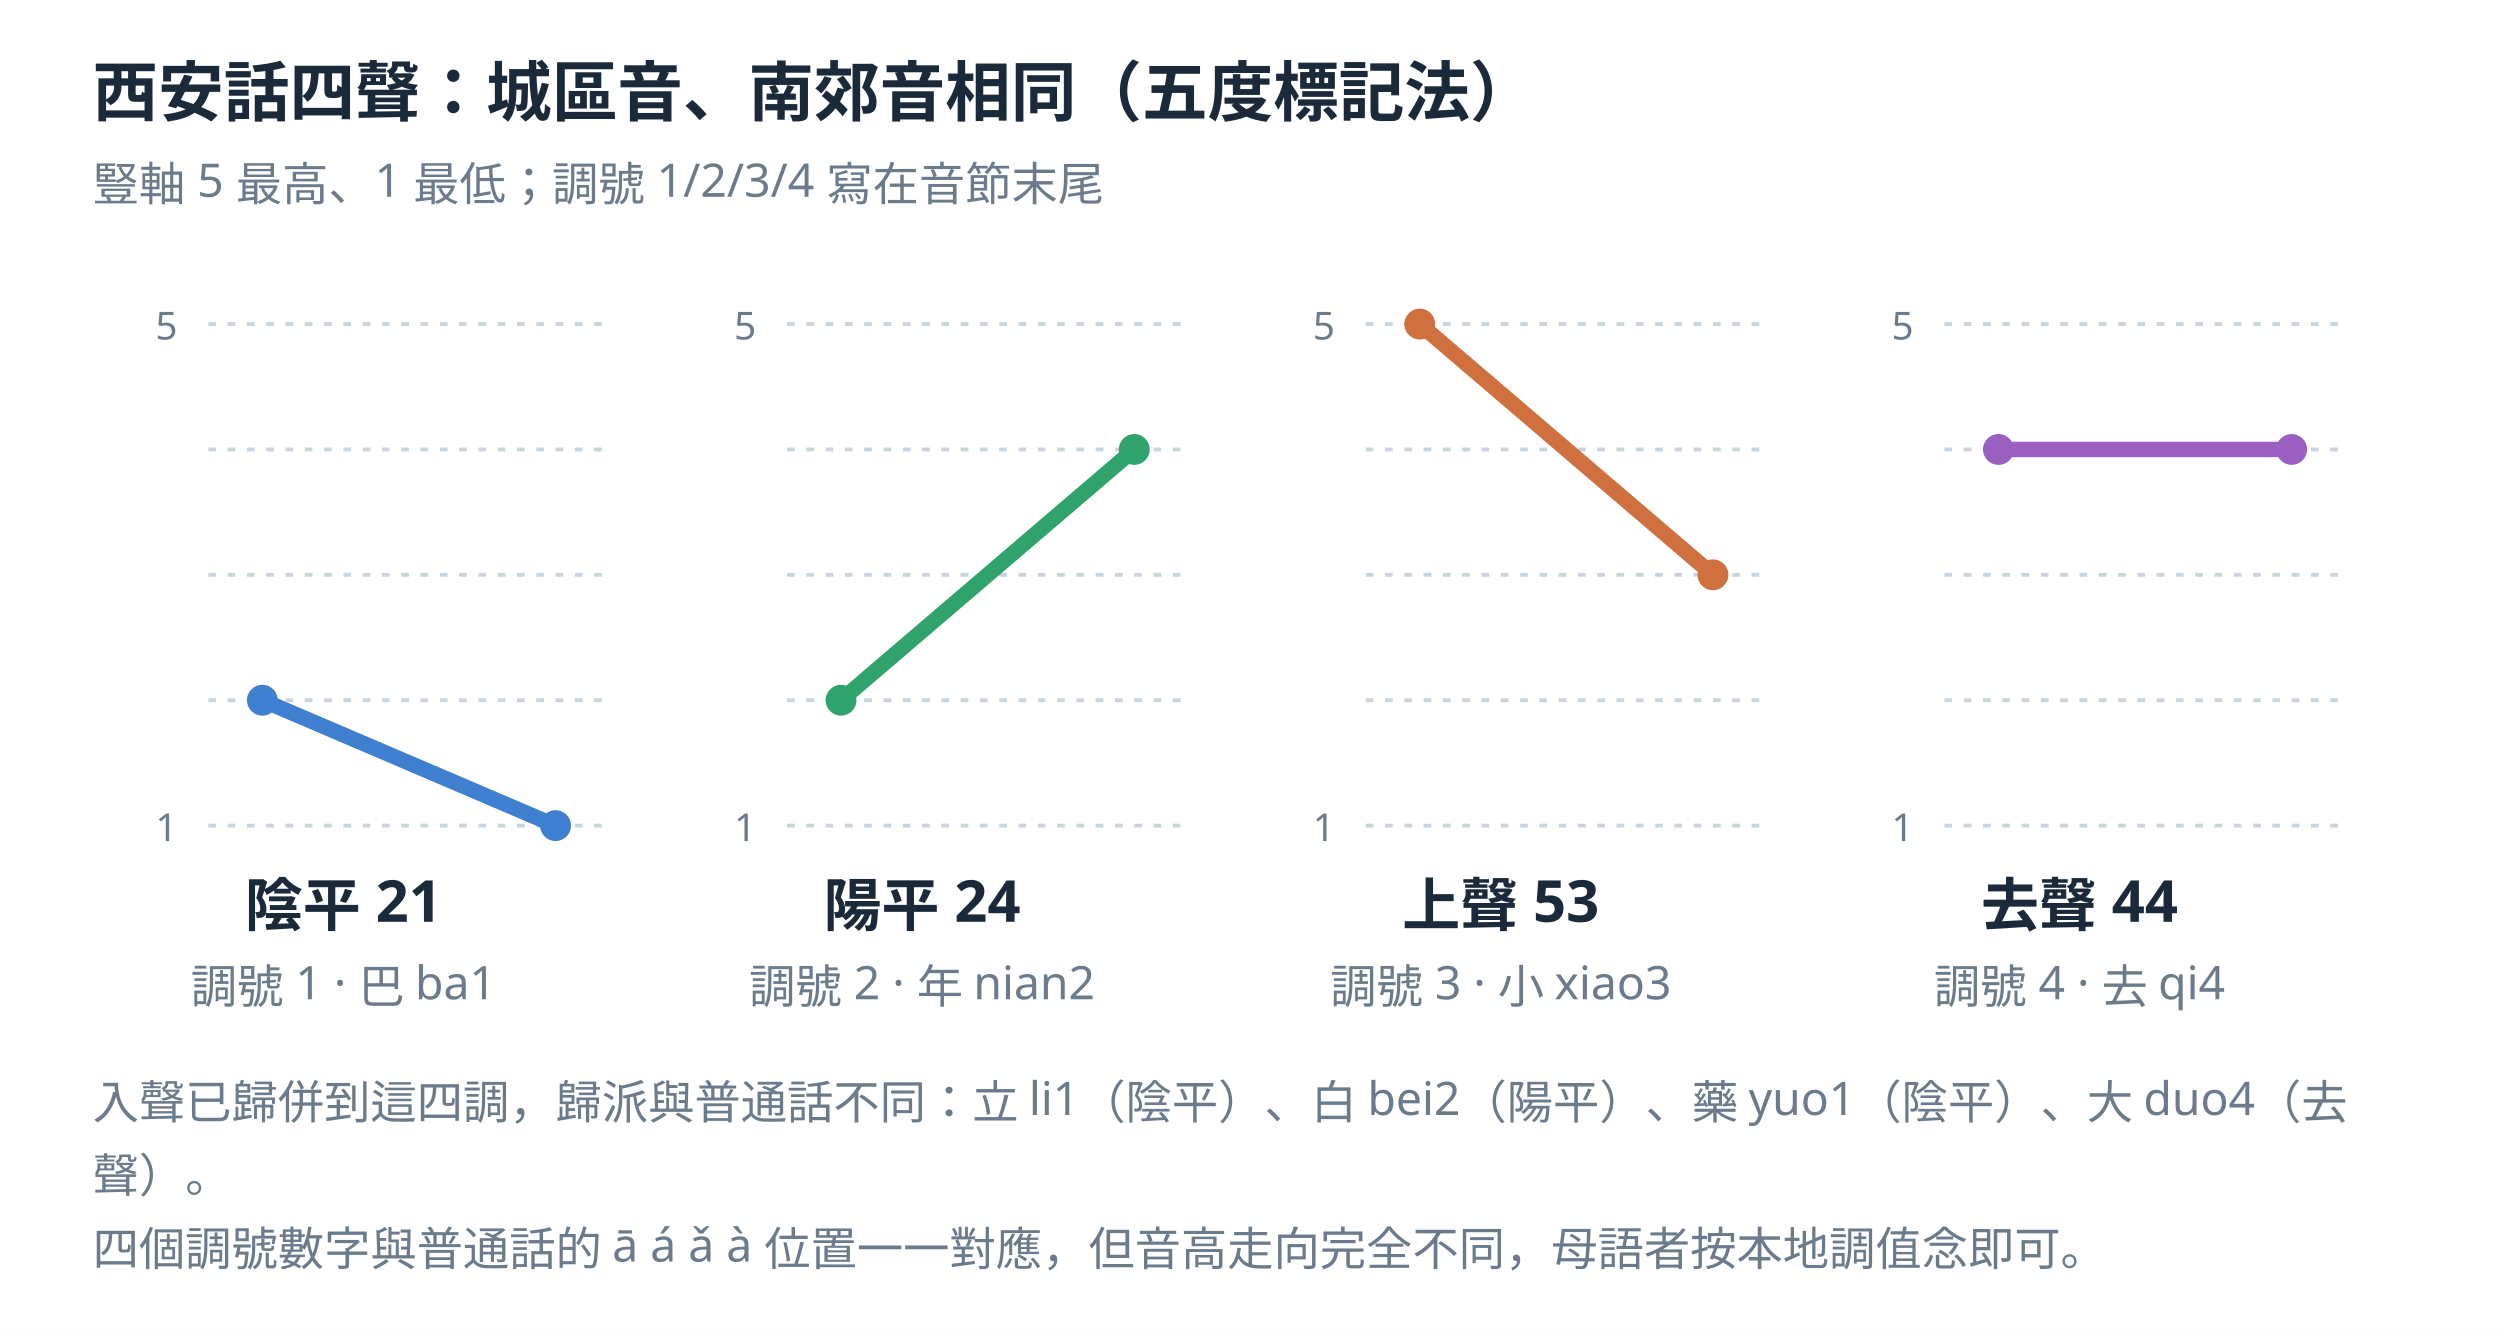
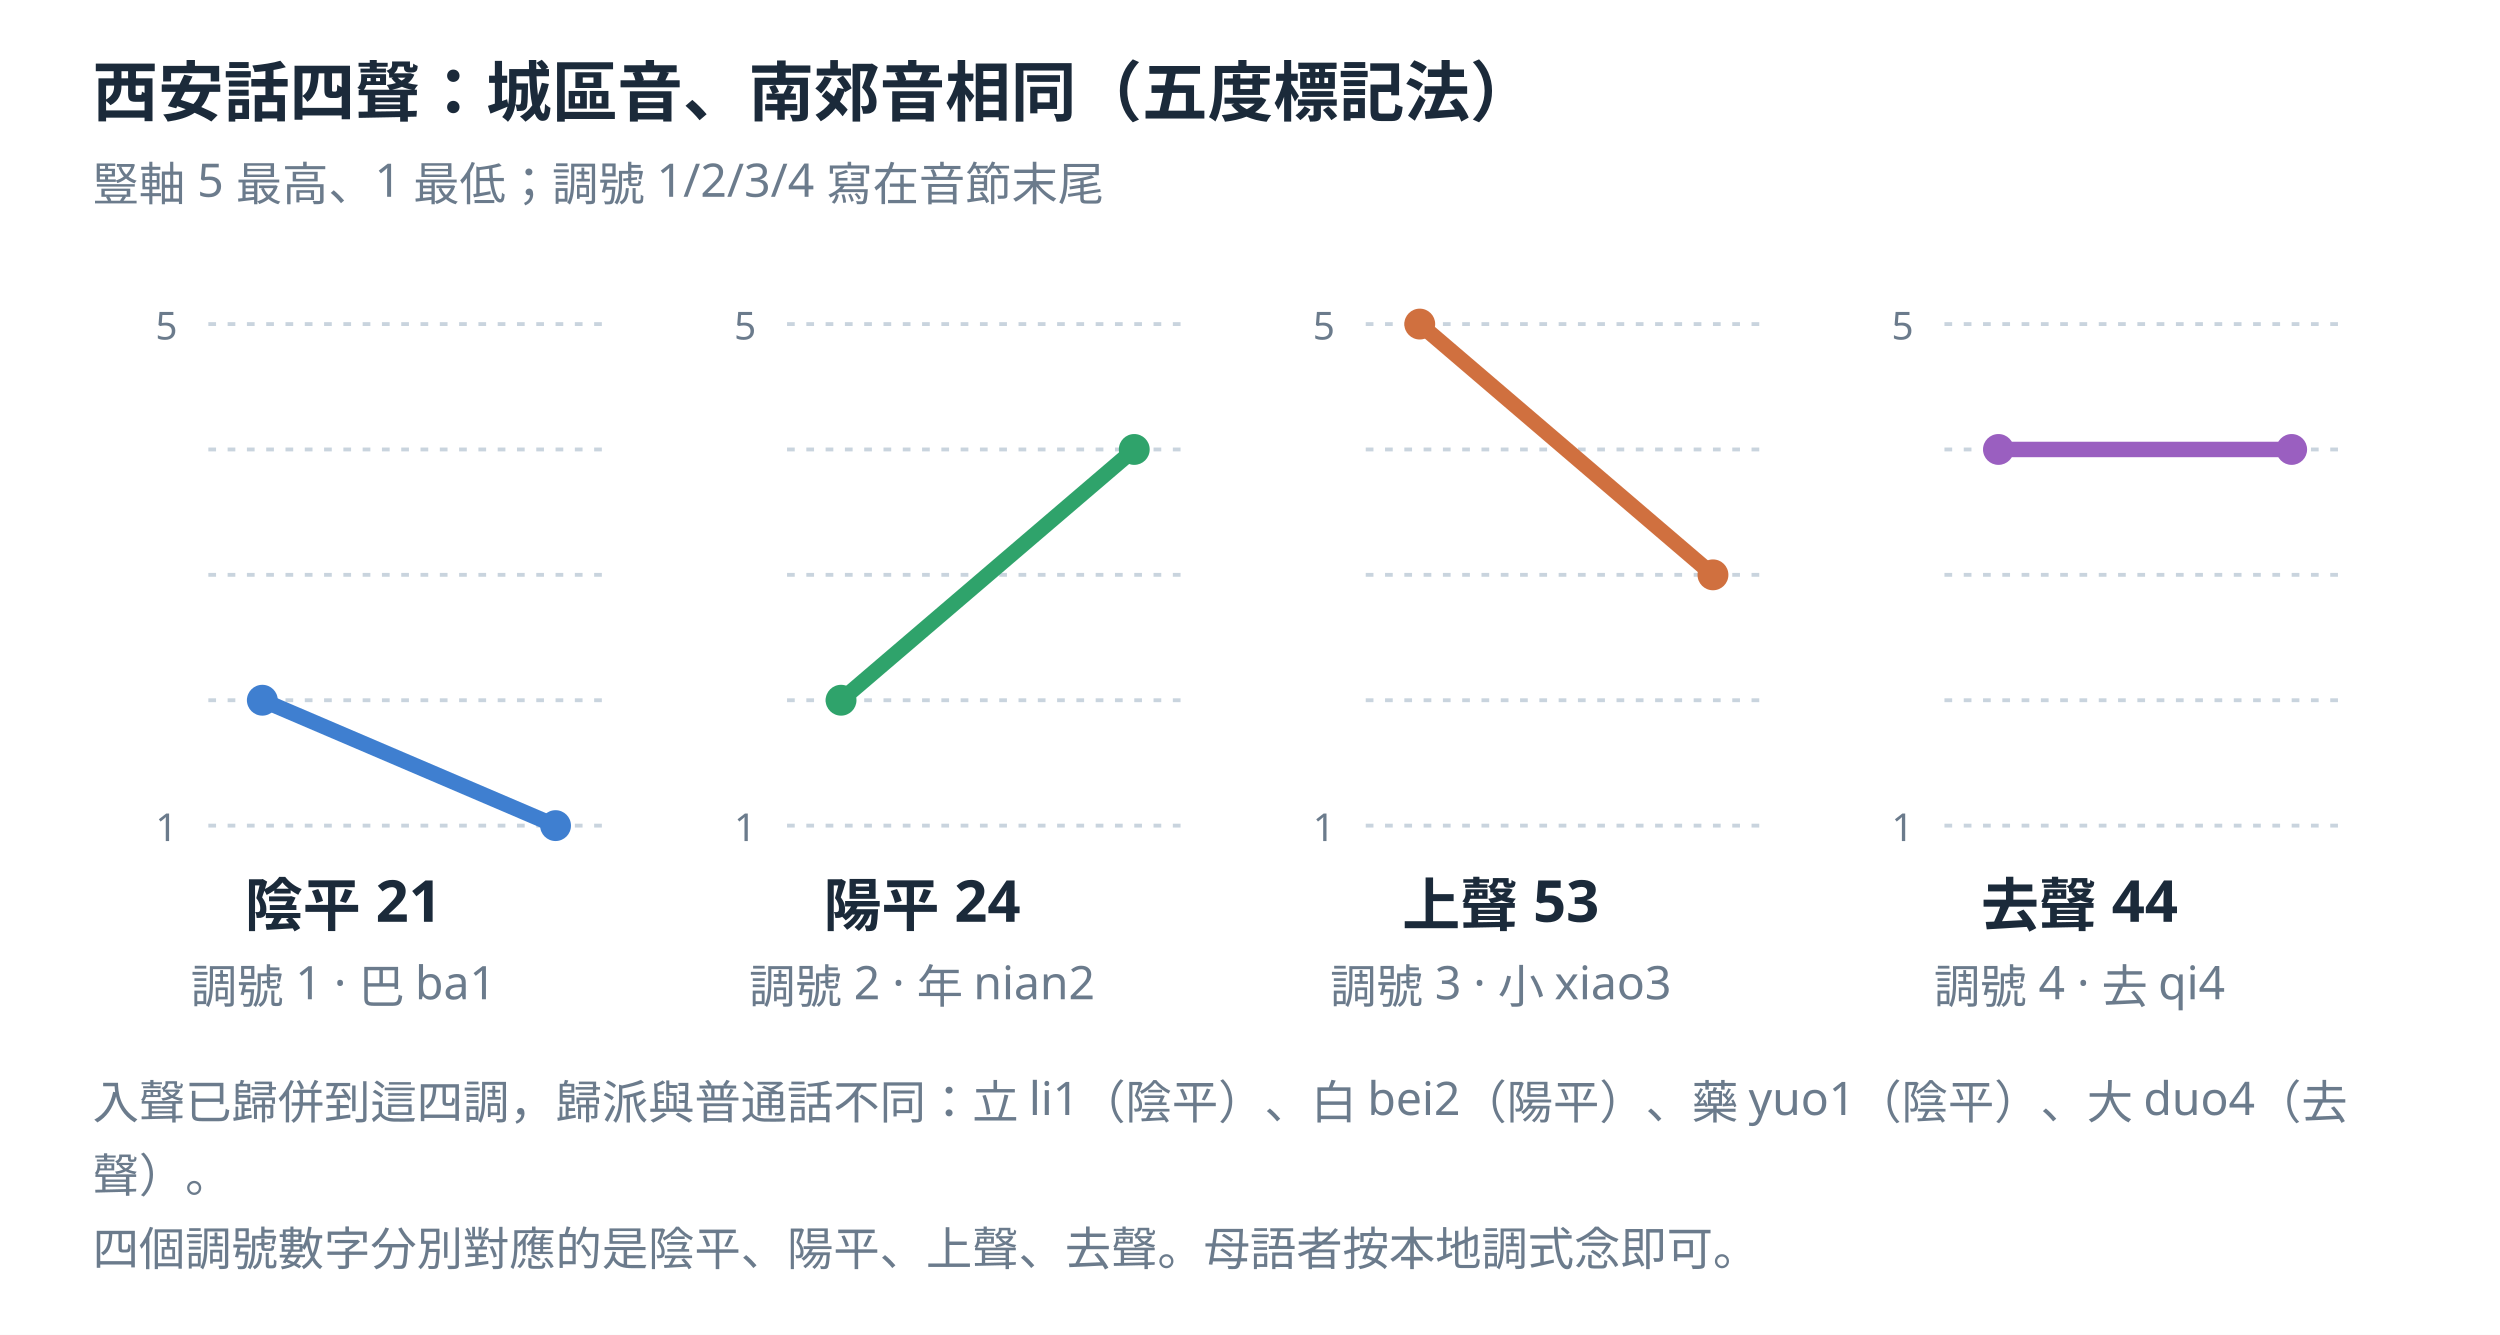
<svg xmlns="http://www.w3.org/2000/svg" width="648" height="346" viewBox="0 0 648 346" font-family="'Noto Sans TC','PingFang TC','Microsoft JhengHei','Noto Sans SC',sans-serif">
  <rect width="648" height="346" fill="#ffffff" />
  <text x="24" y="30" font-size="17" fill="#1b2a3a" font-weight="bold" text-anchor="start">西安話四聲：城區音、南郊音相同（五度標記法）</text>
  <text x="24" y="52" font-size="12" fill="#6b7b8c" font-weight="normal" text-anchor="start">豎軸 5 最高、1 最低；調號 1/2/3/4 寫在音節末尾</text>
  <line x1="54" y1="214" x2="158" y2="214" stroke="#c9d4de" stroke-dasharray="2 3" />
  <line x1="54" y1="181.5" x2="158" y2="181.5" stroke="#c9d4de" stroke-dasharray="2 3" />
  <line x1="54" y1="149" x2="158" y2="149" stroke="#c9d4de" stroke-dasharray="2 3" />
  <line x1="54" y1="116.5" x2="158" y2="116.5" stroke="#c9d4de" stroke-dasharray="2 3" />
  <line x1="54" y1="84" x2="158" y2="84" stroke="#c9d4de" stroke-dasharray="2 3" />
  <text x="46" y="88" font-size="10" fill="#6b7b8c" font-weight="normal" text-anchor="end">5</text>
  <text x="46" y="218" font-size="10" fill="#6b7b8c" font-weight="normal" text-anchor="end">1</text>
  <line x1="68" y1="181.5" x2="144" y2="214" stroke="#3f7fd0" stroke-width="4" stroke-linecap="round" />
  <circle cx="68" cy="181.5" r="4" fill="#3f7fd0" />
  <circle cx="144" cy="214" r="4" fill="#3f7fd0" />
  <text x="89" y="240" font-size="15" fill="#1b2a3a" font-weight="bold" text-anchor="middle">陰平 21</text>
  <text x="89" y="260" font-size="12" fill="#6b7b8c" font-weight="normal" text-anchor="middle">調號 1 · 巴 ba1</text>
  <line x1="204" y1="214" x2="308" y2="214" stroke="#c9d4de" stroke-dasharray="2 3" />
  <line x1="204" y1="181.5" x2="308" y2="181.5" stroke="#c9d4de" stroke-dasharray="2 3" />
  <line x1="204" y1="149" x2="308" y2="149" stroke="#c9d4de" stroke-dasharray="2 3" />
  <line x1="204" y1="116.5" x2="308" y2="116.5" stroke="#c9d4de" stroke-dasharray="2 3" />
  <line x1="204" y1="84" x2="308" y2="84" stroke="#c9d4de" stroke-dasharray="2 3" />
  <text x="196" y="88" font-size="10" fill="#6b7b8c" font-weight="normal" text-anchor="end">5</text>
  <text x="196" y="218" font-size="10" fill="#6b7b8c" font-weight="normal" text-anchor="end">1</text>
  <line x1="218" y1="181.5" x2="294" y2="116.5" stroke="#2fa36b" stroke-width="4" stroke-linecap="round" />
  <circle cx="218" cy="181.5" r="4" fill="#2fa36b" />
  <circle cx="294" cy="116.5" r="4" fill="#2fa36b" />
  <text x="239" y="240" font-size="15" fill="#1b2a3a" font-weight="bold" text-anchor="middle">陽平 24</text>
  <text x="239" y="260" font-size="12" fill="#6b7b8c" font-weight="normal" text-anchor="middle">調號 2 · 年 nian2</text>
  <line x1="354" y1="214" x2="458" y2="214" stroke="#c9d4de" stroke-dasharray="2 3" />
  <line x1="354" y1="181.5" x2="458" y2="181.5" stroke="#c9d4de" stroke-dasharray="2 3" />
  <line x1="354" y1="149" x2="458" y2="149" stroke="#c9d4de" stroke-dasharray="2 3" />
  <line x1="354" y1="116.5" x2="458" y2="116.5" stroke="#c9d4de" stroke-dasharray="2 3" />
  <line x1="354" y1="84" x2="458" y2="84" stroke="#c9d4de" stroke-dasharray="2 3" />
  <text x="346" y="88" font-size="10" fill="#6b7b8c" font-weight="normal" text-anchor="end">5</text>
  <text x="346" y="218" font-size="10" fill="#6b7b8c" font-weight="normal" text-anchor="end">1</text>
  <line x1="368" y1="84" x2="444" y2="149" stroke="#d0703f" stroke-width="4" stroke-linecap="round" />
  <circle cx="368" cy="84" r="4" fill="#d0703f" />
  <circle cx="444" cy="149" r="4" fill="#d0703f" />
  <text x="389" y="240" font-size="15" fill="#1b2a3a" font-weight="bold" text-anchor="middle">上聲 53</text>
  <text x="389" y="260" font-size="12" fill="#6b7b8c" font-weight="normal" text-anchor="middle">調號 3 · 小 xiao3</text>
  <line x1="504" y1="214" x2="608" y2="214" stroke="#c9d4de" stroke-dasharray="2 3" />
  <line x1="504" y1="181.5" x2="608" y2="181.5" stroke="#c9d4de" stroke-dasharray="2 3" />
  <line x1="504" y1="149" x2="608" y2="149" stroke="#c9d4de" stroke-dasharray="2 3" />
  <line x1="504" y1="116.5" x2="608" y2="116.5" stroke="#c9d4de" stroke-dasharray="2 3" />
  <line x1="504" y1="84" x2="608" y2="84" stroke="#c9d4de" stroke-dasharray="2 3" />
  <text x="496" y="88" font-size="10" fill="#6b7b8c" font-weight="normal" text-anchor="end">5</text>
  <text x="496" y="218" font-size="10" fill="#6b7b8c" font-weight="normal" text-anchor="end">1</text>
  <line x1="518" y1="116.5" x2="594" y2="116.5" stroke="#9a5fc0" stroke-width="4" stroke-linecap="round" />
  <circle cx="518" cy="116.5" r="4" fill="#9a5fc0" />
  <circle cx="594" cy="116.5" r="4" fill="#9a5fc0" />
  <text x="539" y="240" font-size="15" fill="#1b2a3a" font-weight="bold" text-anchor="middle">去聲 44</text>
  <text x="539" y="260" font-size="12" fill="#6b7b8c" font-weight="normal" text-anchor="middle">調號 4 · 去 qi4</text>
  <text x="24" y="290" font-size="12" fill="#6b7b8c" font-weight="normal" text-anchor="start">入聲已歸併到這四調，歸派與普通話不同：立 li1（陰平）、白 bei2（陽平）、藥 yuo1（陰平）、大 duo4（去</text>
  <text x="24" y="309" font-size="12" fill="#6b7b8c" font-weight="normal" text-anchor="start">聲）。</text>
-   <text x="24" y="328" font-size="12" fill="#6b7b8c" font-weight="normal" text-anchor="start">四個調號數字與普通話的 ā á ǎ à 位置一一對應，但音高走向完全不同，母語者按本地調值念即可。</text>
+   <text x="24" y="328" font-size="12" fill="#6b7b8c" font-weight="normal" text-anchor="start">四個調號數字分別對應的是陰平、陽平、上聲、去聲。母語者按本地調式念即可。</text>
</svg>
